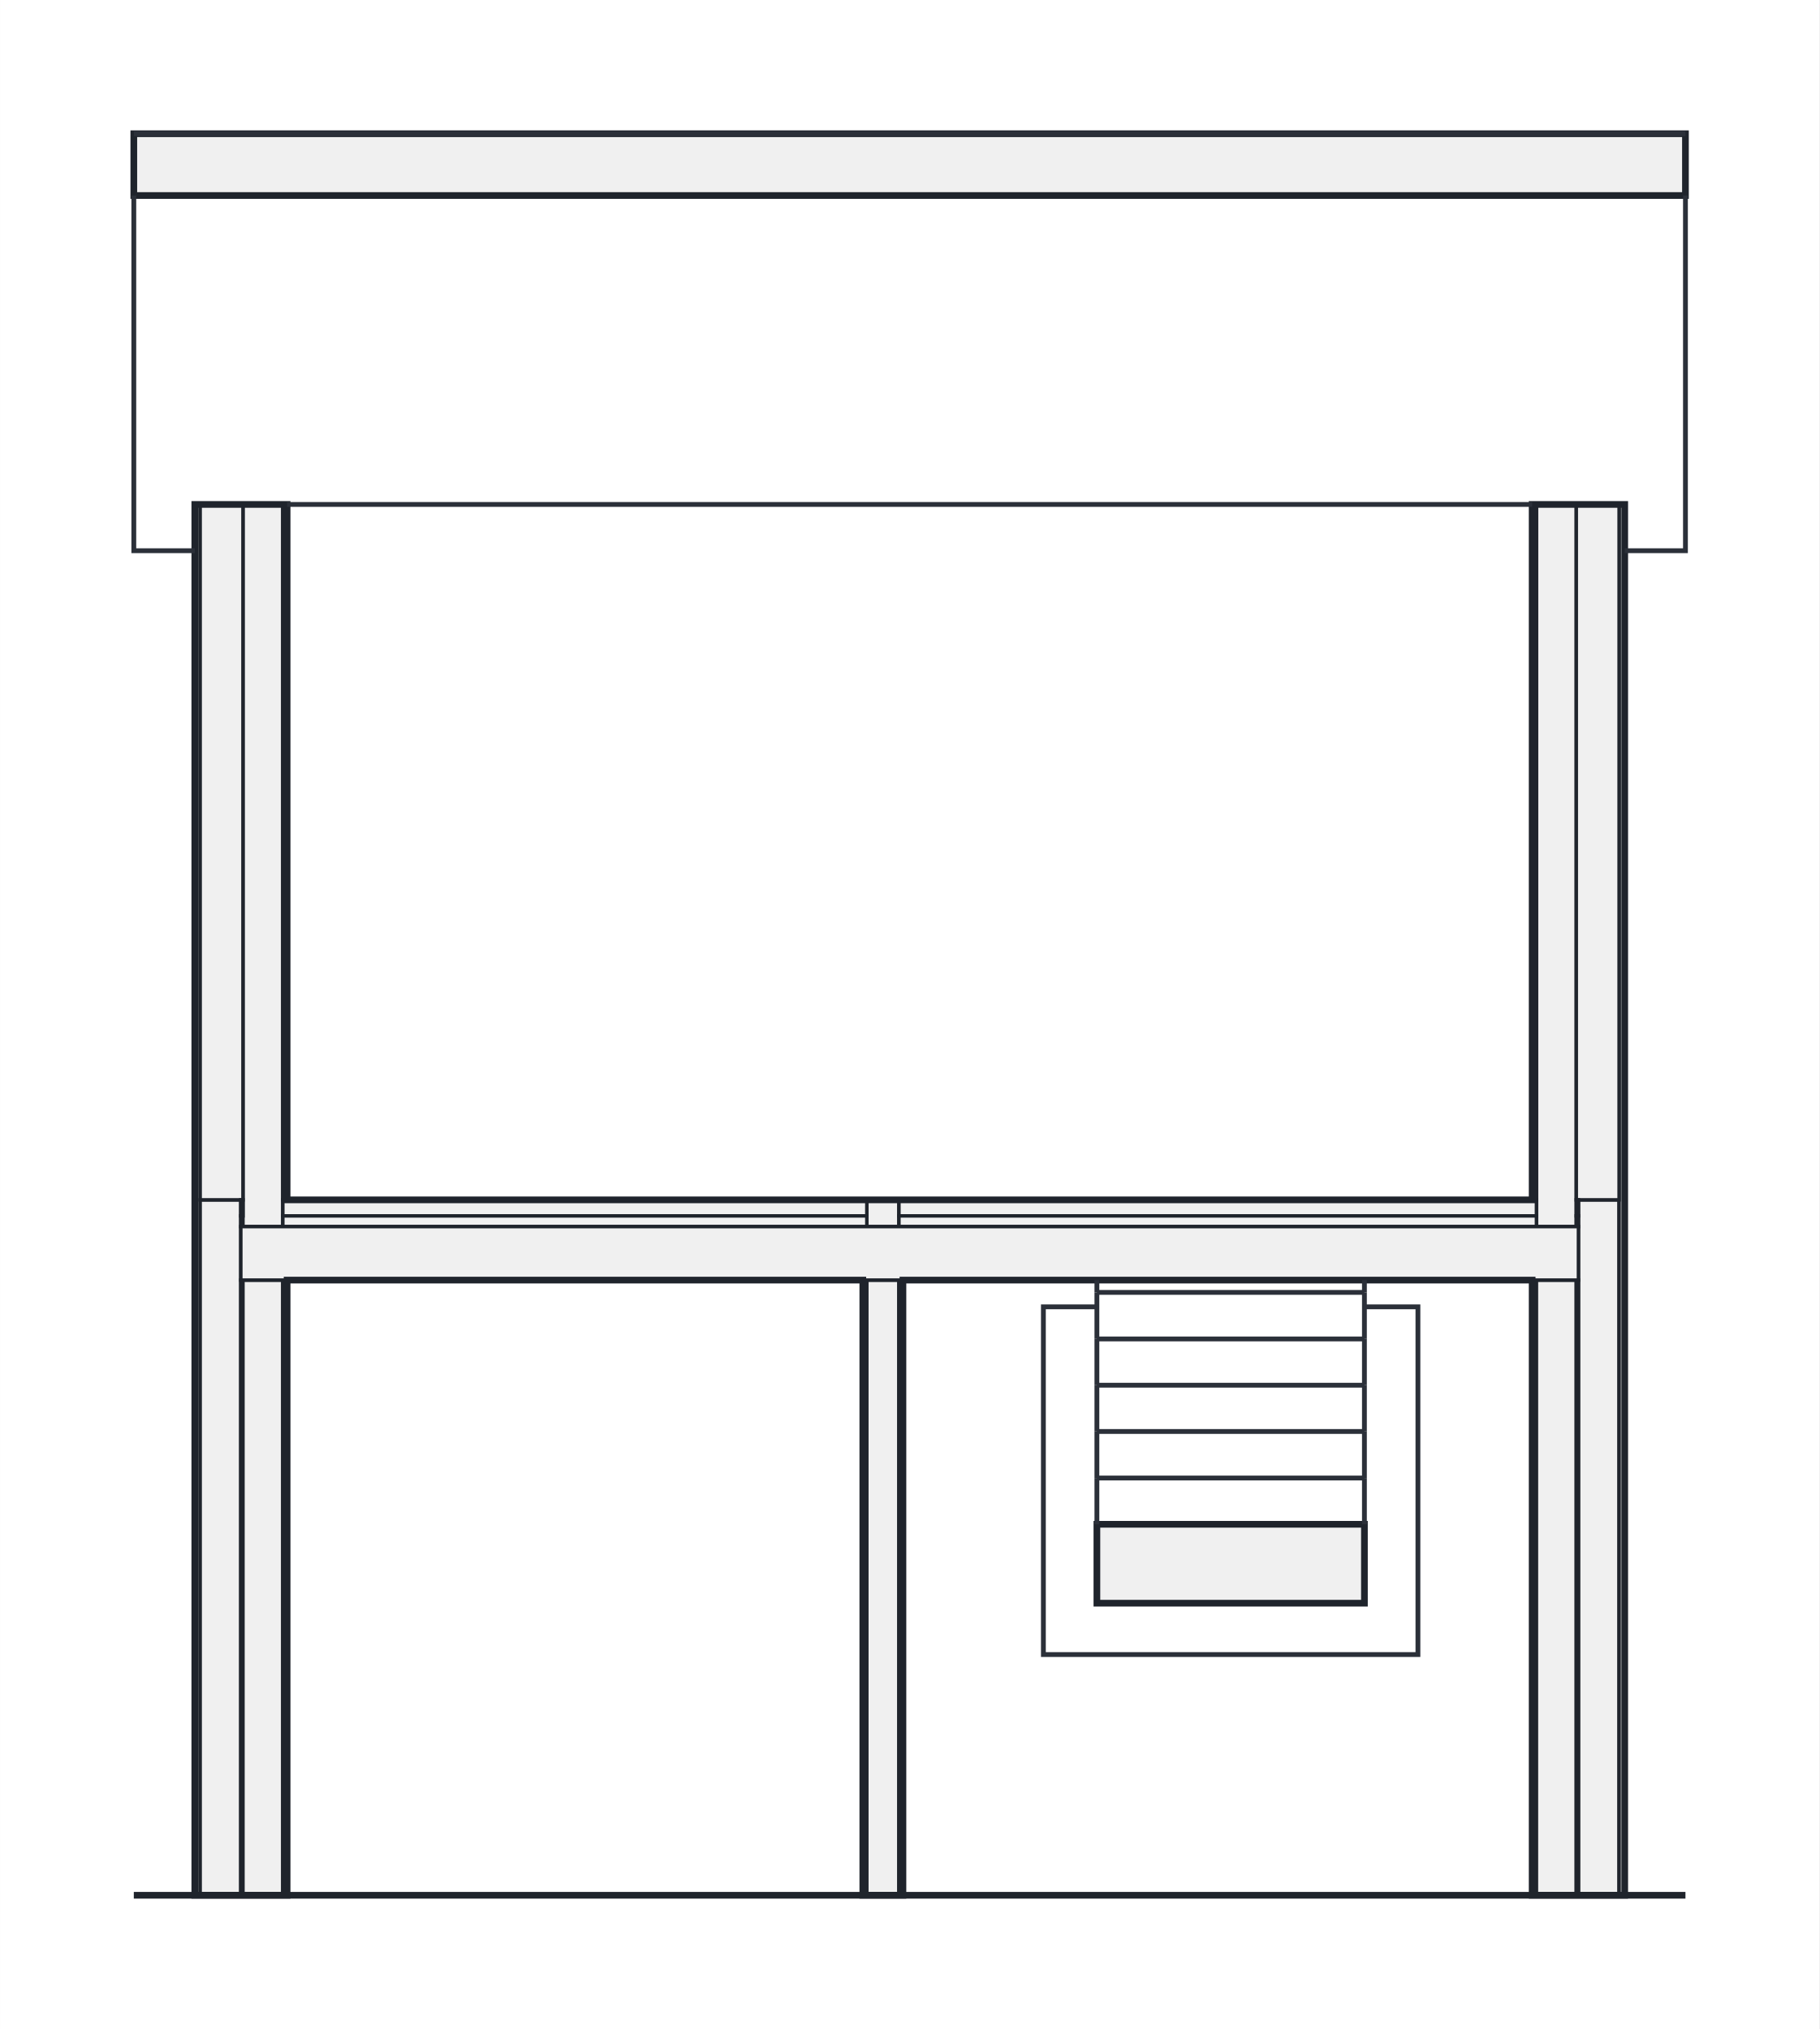
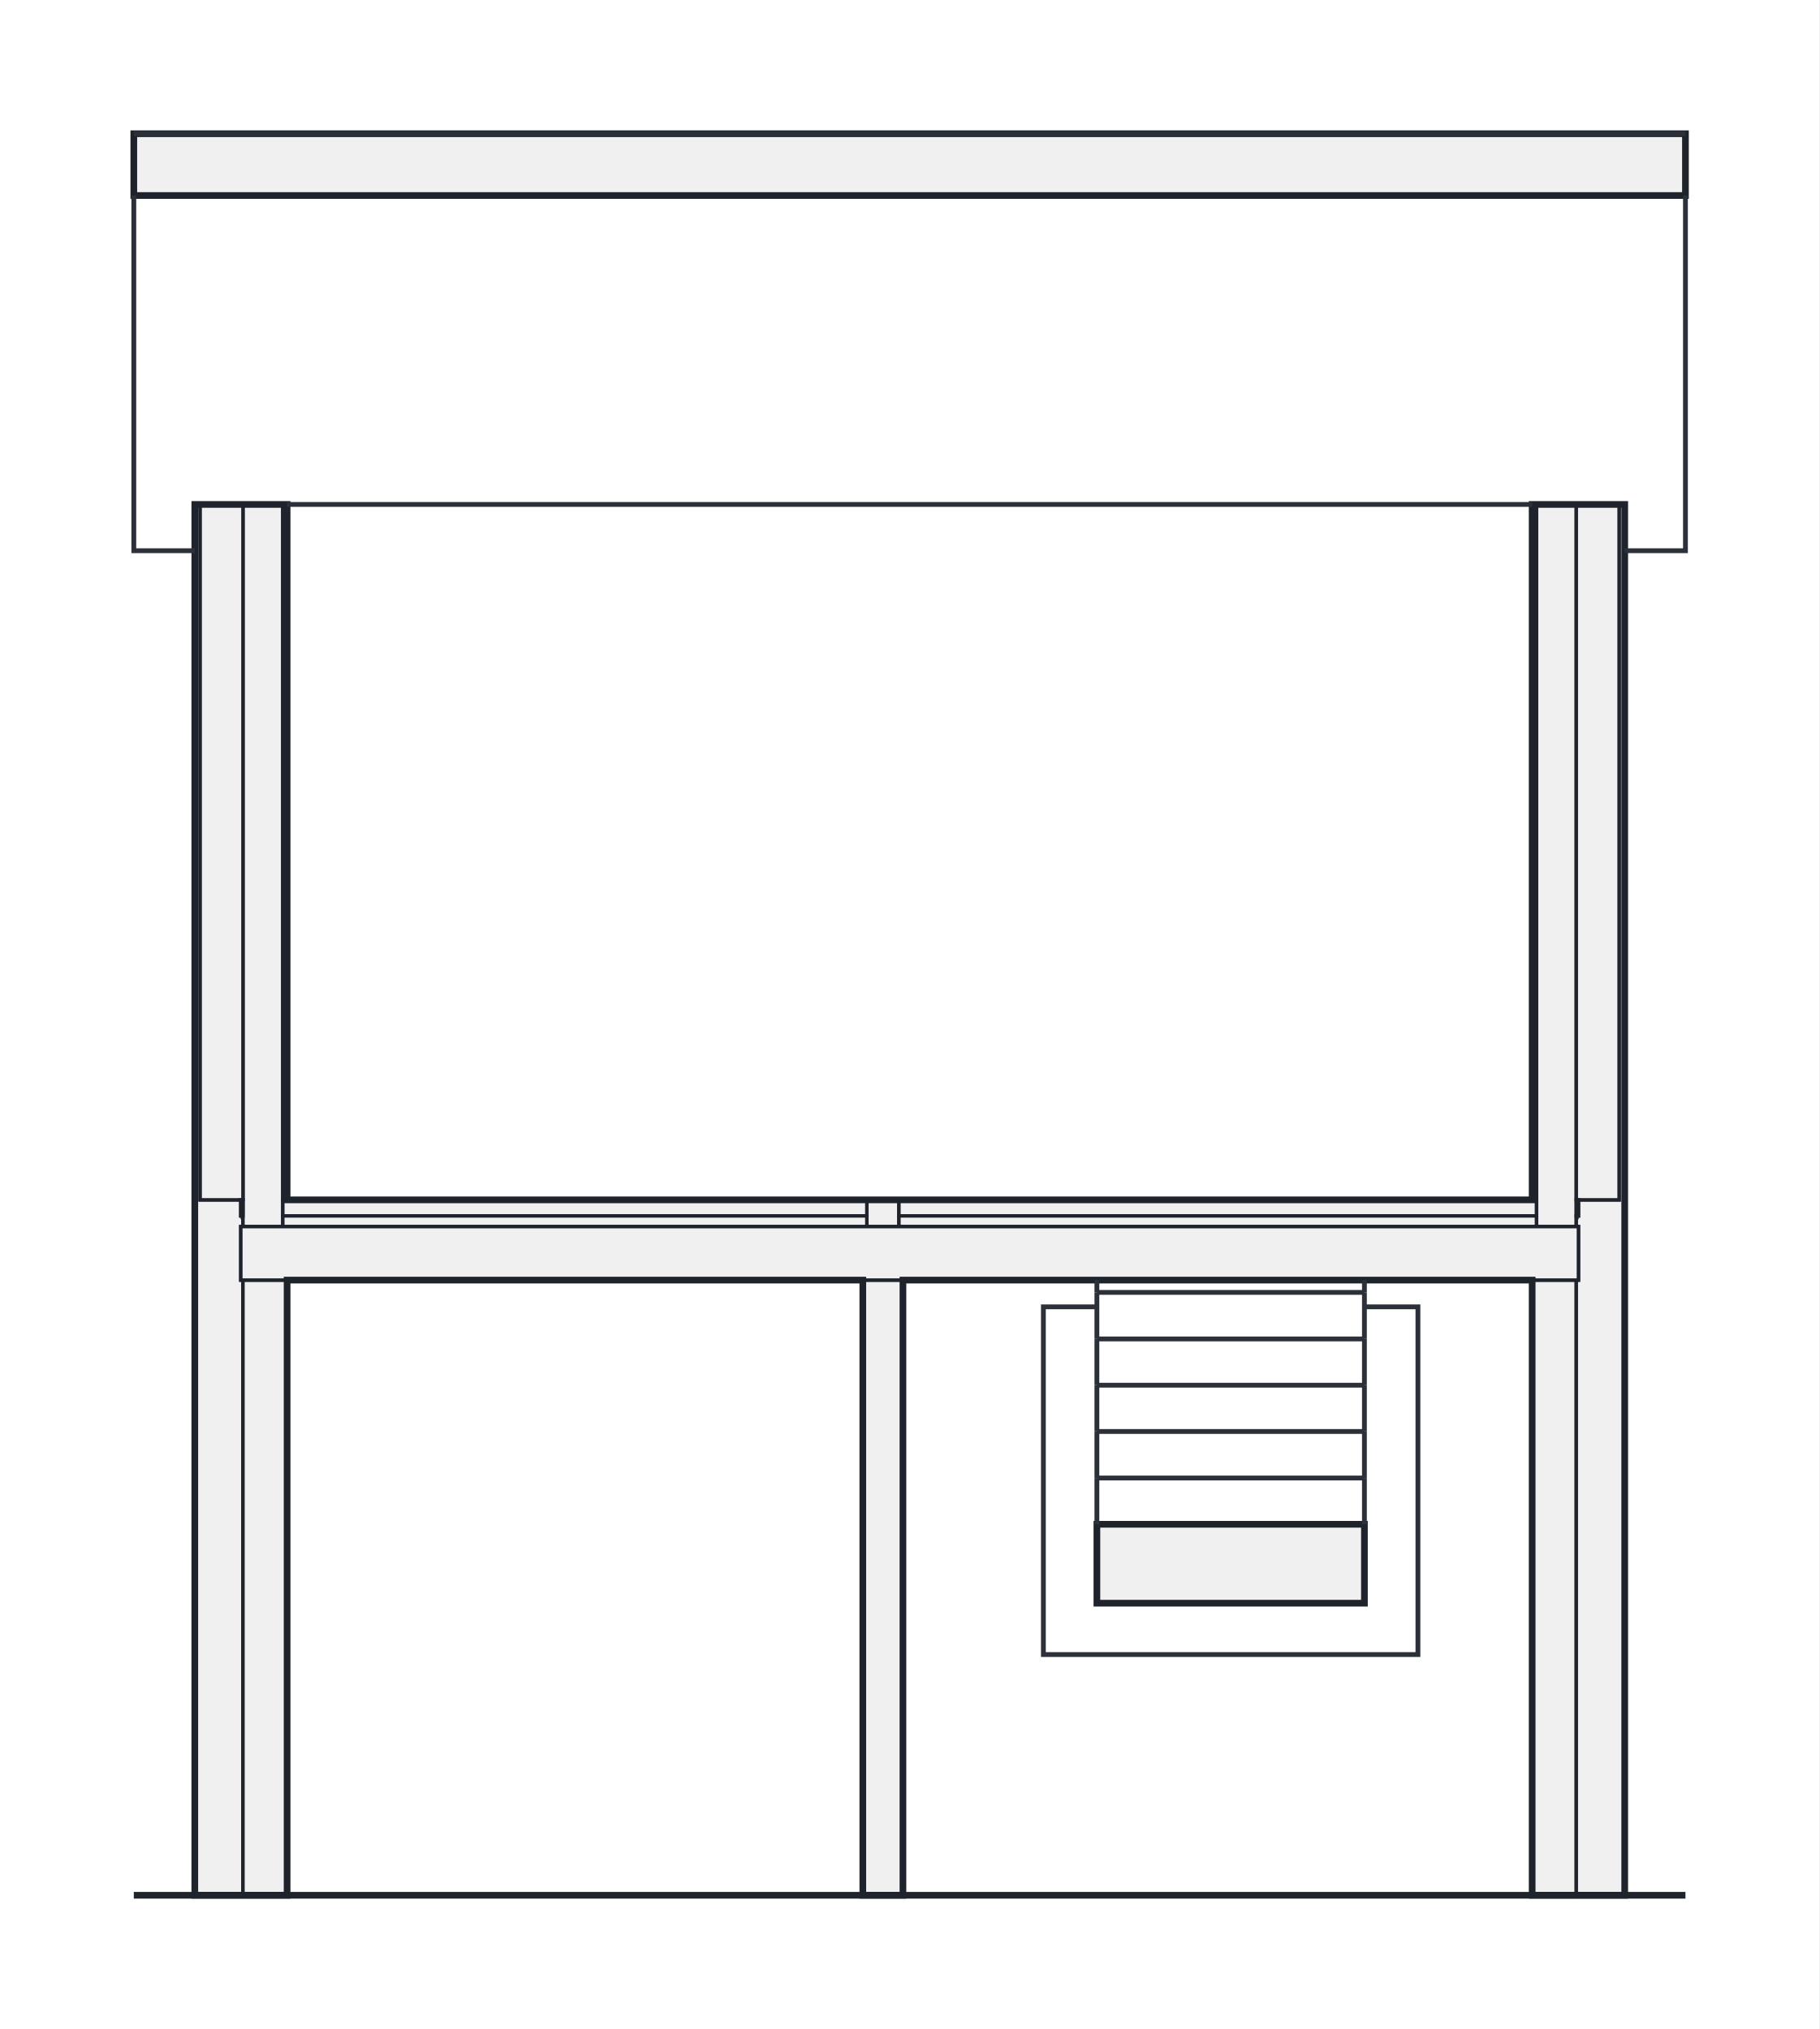
<svg xmlns="http://www.w3.org/2000/svg" viewBox="0.1 0 6.8 7.586" width="68mm" height="75.856mm">
  <rect x="0.1" y="0" width="6.8" height="7.586" fill="#ffffff" />
  <g stroke-linecap="butt" stroke-linejoin="miter" stroke-miterlimit="4">
-     <polygon points="5.827,4.786 5.843,4.786 5.843,7.086 5.827,7.086" fill="#f0f0f0" stroke="#1f242c" stroke-width="0.013" />
-     <polygon points="5.843,4.786 5.992,4.786 5.992,7.086 5.843,7.086" fill="#f0f0f0" stroke="#1f242c" stroke-width="0.013" />
+     <polygon points="5.827,4.786 5.827,7.086 5.992,7.086 5.992,4.786" fill="#f0f0f0" stroke="#1f242c" stroke-width="0.013" />
    <polygon points="5.843,1.886 5.992,1.886 5.992,4.586 5.843,4.586" fill="#f0f0f0" stroke="#1f242c" stroke-width="0.013" />
-     <polygon points="6,4.486 6.152,4.486 6.152,7.086 6,7.086" fill="#f0f0f0" stroke="#1f242c" stroke-width="0.013" />
-     <polygon points="5.992,4.786 6,4.786 6,7.086 5.992,7.086" fill="#f0f0f0" stroke="#1f242c" stroke-width="0.013" />
-     <polygon points="5.992,4.546 6,4.546 6,4.586 5.992,4.586" fill="#f0f0f0" stroke="#1f242c" stroke-width="0.013" />
-     <polygon points="6.152,1.886 6.173,1.886 6.173,7.086 6.152,7.086" fill="#f0f0f0" stroke="#1f242c" stroke-width="0.013" />
-     <polygon points="0.828,1.886 0.848,1.886 0.848,7.086 0.828,7.086" fill="#f0f0f0" stroke="#1f242c" stroke-width="0.013" />
-     <polygon points="0.848,4.486 1,4.486 1,7.086 0.848,7.086" fill="#f0f0f0" stroke="#1f242c" stroke-width="0.013" />
-     <polygon points="1,4.786 1.008,4.786 1.008,7.086 1,7.086" fill="#f0f0f0" stroke="#1f242c" stroke-width="0.013" />
-     <polygon points="1,4.546 1.008,4.546 1.008,4.586 1,4.586" fill="#f0f0f0" stroke="#1f242c" stroke-width="0.013" />
-     <polygon points="1.008,4.786 1.157,4.786 1.157,7.086 1.008,7.086" fill="#f0f0f0" stroke="#1f242c" stroke-width="0.013" />
+     <polygon points="5.992,4.786 5.992,7.086 6.173,7.086 6.173,1.886 6.152,1.886 6.152,4.486 6,4.486 6,4.546 5.992,4.546 5.992,4.586 6,4.586 6,4.786" fill="#f0f0f0" stroke="#1f242c" stroke-width="0.013" />
+     <polygon points="0.828,1.886 0.828,7.086 1.008,7.086 1.008,4.786 1,4.786 1,4.586 1.008,4.586 1.008,4.546 1,4.546 1,4.486 0.848,4.486 0.848,1.886" fill="#f0f0f0" stroke="#1f242c" stroke-width="0.013" />
+     <polygon points="1.008,4.786 1.008,7.086 1.173,7.086 1.173,4.786" fill="#f0f0f0" stroke="#1f242c" stroke-width="0.013" />
    <polygon points="1.008,1.886 1.157,1.886 1.157,4.586 1.008,4.586" fill="#f0f0f0" stroke="#1f242c" stroke-width="0.013" />
-     <polygon points="1.157,4.786 1.173,4.786 1.173,7.086 1.157,7.086" fill="#f0f0f0" stroke="#1f242c" stroke-width="0.013" />
-     <polygon points="3.325,4.786 3.34,4.786 3.34,7.086 3.325,7.086" fill="#f0f0f0" stroke="#1f242c" stroke-width="0.013" />
-     <polygon points="3.34,4.786 3.46,4.786 3.46,7.086 3.34,7.086" fill="#f0f0f0" stroke="#1f242c" stroke-width="0.013" />
+     <polygon points="3.325,4.786 3.325,7.086 3.475,7.086 3.475,4.786" fill="#f0f0f0" stroke="#1f242c" stroke-width="0.013" />
    <polygon points="3.34,4.486 3.46,4.486 3.46,4.586 3.34,4.586" fill="#f0f0f0" stroke="#1f242c" stroke-width="0.013" />
-     <polygon points="3.46,4.786 3.475,4.786 3.475,7.086 3.46,7.086" fill="#f0f0f0" stroke="#1f242c" stroke-width="0.013" />
    <polygon points="5.827,1.886 5.843,1.886 5.843,4.486 5.827,4.486" fill="#f0f0f0" stroke="#1f242c" stroke-width="0.013" />
    <polygon points="5.992,1.886 6.152,1.886 6.152,4.486 5.992,4.486" fill="#f0f0f0" stroke="#1f242c" stroke-width="0.013" />
    <polygon points="0.848,1.886 1.008,1.886 1.008,4.486 0.848,4.486" fill="#f0f0f0" stroke="#1f242c" stroke-width="0.013" />
    <polygon points="1.157,1.886 1.173,1.886 1.173,4.486 1.157,4.486" fill="#f0f0f0" stroke="#1f242c" stroke-width="0.013" />
    <polygon points="1,4.486 1.008,4.486 1.008,4.546 1,4.546" fill="#f0f0f0" stroke="#1f242c" stroke-width="0.013" />
    <polygon points="1.157,4.486 3.34,4.486 3.34,4.546 1.157,4.546" fill="#f0f0f0" stroke="#1f242c" stroke-width="0.013" />
    <polygon points="3.46,4.486 5.843,4.486 5.843,4.546 3.46,4.546" fill="#f0f0f0" stroke="#1f242c" stroke-width="0.013" />
    <polygon points="5.992,4.486 6,4.486 6,4.546 5.992,4.546" fill="#f0f0f0" stroke="#1f242c" stroke-width="0.013" />
    <polygon points="1.157,4.546 3.34,4.546 3.34,4.586 1.157,4.586" fill="#f0f0f0" stroke="#1f242c" stroke-width="0.013" />
    <polygon points="3.46,4.546 5.843,4.546 5.843,4.586 3.46,4.586" fill="#f0f0f0" stroke="#1f242c" stroke-width="0.013" />
    <polygon points="1,4.586 6,4.586 6,4.786 1,4.786" fill="#f0f0f0" stroke="#1f242c" stroke-width="0.013" />
    <polygon points="0.6,0.5 6.4,0.5 6.4,0.731 0.6,0.731" fill="#f0f0f0" stroke="#1f242c" stroke-width="0.013" />
    <polygon points="4.2,5.699 4.2,5.994 5.2,5.994 5.2,5.699" fill="#f0f0f0" stroke="#1f242c" stroke-width="0.013" />
    <polygon points="0.6,0.5 0.6,0.731 6.4,0.731 6.4,0.5" fill="none" stroke="#1f242c" stroke-width="0.025" />
-     <polygon points="0.828,1.886 0.828,7.086 1.173,7.086 1.173,4.786 3.325,4.786 3.325,7.086 3.475,7.086 3.475,4.786 5.827,4.786 5.827,7.086 6.173,7.086 6.173,1.886 5.827,1.886 5.827,4.486 1.173,4.486 1.173,1.886" fill="none" stroke="#1f242c" stroke-width="0.025" />
+     <line x1="1.008" y1="7.086" x2="1.008" y2="7.086" stroke="#1f242c" stroke-width="0.025" />
+     <polyline points="1.008,7.086 1.173,7.086 1.173,4.786 3.325,4.786 3.325,7.086 3.475,7.086 3.475,4.786 5.827,4.786 5.827,7.086 5.992,7.086" fill="none" stroke="#1f242c" stroke-width="0.025" />
+     <line x1="5.992" y1="7.086" x2="5.992" y2="7.086" stroke="#1f242c" stroke-width="0.025" />
+     <polyline points="5.992,7.086 6.173,7.086 6.173,1.886 5.827,1.886 5.827,4.486 1.173,4.486 1.173,1.886 0.828,1.886 0.828,7.086 1.008,7.086" fill="none" stroke="#1f242c" stroke-width="0.025" />
+     <line x1="1" y1="4.546" x2="1" y2="4.546" stroke="#1f242c" stroke-width="0.025" />
+     <line x1="1" y1="4.546" x2="1.008" y2="4.546" stroke="#1f242c" stroke-width="0.025" />
+     <line x1="1.008" y1="4.546" x2="1.008" y2="4.546" stroke="#1f242c" stroke-width="0.025" />
+     <line x1="1.008" y1="4.546" x2="1" y2="4.546" stroke="#1f242c" stroke-width="0.025" />
+     <line x1="5.992" y1="4.546" x2="5.992" y2="4.546" stroke="#1f242c" stroke-width="0.025" />
+     <line x1="5.992" y1="4.546" x2="6" y2="4.546" stroke="#1f242c" stroke-width="0.025" />
+     <line x1="6" y1="4.546" x2="6" y2="4.546" stroke="#1f242c" stroke-width="0.025" />
+     <line x1="6" y1="4.546" x2="5.992" y2="4.546" stroke="#1f242c" stroke-width="0.025" />
    <polygon points="4.2,5.699 4.2,5.994 5.2,5.994 5.2,5.699" fill="none" stroke="#1f242c" stroke-width="0.025" />
    <polyline points="5.827,7.086 5.4,7.086 4,7.086 3.475,7.086" fill="none" stroke="#2b3039" stroke-width="0.018" />
    <line x1="3.325" y1="7.086" x2="1.173" y2="7.086" stroke="#2b3039" stroke-width="0.018" />
    <polyline points="4.2,4.886 4,4.886 4,6.186 5.4,6.186 5.4,4.886 5.2,4.886" fill="none" stroke="#2b3039" stroke-width="0.018" />
    <line x1="1.173" y1="1.886" x2="5.827" y2="1.886" stroke="#2b3039" stroke-width="0.018" />
    <line x1="5.2" y1="5.699" x2="5.2" y2="5.526" stroke="#2b3039" stroke-width="0.018" />
    <line x1="5.2" y1="5.526" x2="4.2" y2="5.526" stroke="#2b3039" stroke-width="0.018" />
    <line x1="4.2" y1="5.526" x2="4.2" y2="5.699" stroke="#2b3039" stroke-width="0.018" />
    <line x1="5.2" y1="5.526" x2="5.2" y2="5.352" stroke="#2b3039" stroke-width="0.018" />
    <line x1="5.2" y1="5.352" x2="4.2" y2="5.352" stroke="#2b3039" stroke-width="0.018" />
    <line x1="4.2" y1="5.352" x2="4.2" y2="5.526" stroke="#2b3039" stroke-width="0.018" />
    <line x1="5.2" y1="5.352" x2="5.2" y2="5.179" stroke="#2b3039" stroke-width="0.018" />
    <line x1="5.2" y1="5.179" x2="4.2" y2="5.179" stroke="#2b3039" stroke-width="0.018" />
    <line x1="4.2" y1="5.179" x2="4.2" y2="5.352" stroke="#2b3039" stroke-width="0.018" />
    <line x1="5.2" y1="5.179" x2="5.2" y2="5.006" stroke="#2b3039" stroke-width="0.018" />
    <line x1="5.2" y1="5.006" x2="4.2" y2="5.006" stroke="#2b3039" stroke-width="0.018" />
    <line x1="4.2" y1="5.006" x2="4.2" y2="5.179" stroke="#2b3039" stroke-width="0.018" />
    <line x1="5.2" y1="5.006" x2="5.2" y2="4.832" stroke="#2b3039" stroke-width="0.018" />
    <line x1="5.2" y1="4.832" x2="4.2" y2="4.832" stroke="#2b3039" stroke-width="0.018" />
    <line x1="4.2" y1="4.832" x2="4.2" y2="5.006" stroke="#2b3039" stroke-width="0.018" />
    <line x1="5.2" y1="4.832" x2="5.2" y2="4.786" stroke="#2b3039" stroke-width="0.018" />
    <line x1="4.2" y1="4.786" x2="4.2" y2="4.832" stroke="#2b3039" stroke-width="0.018" />
    <line x1="6.4" y1="0.5" x2="0.6" y2="0.5" stroke="#2b3039" stroke-width="0.018" />
    <polyline points="6.173,2.059 6.4,2.059 6.4,1.886 6.4,0.731" fill="none" stroke="#2b3039" stroke-width="0.018" />
    <polyline points="0.6,0.731 0.6,1.886 0.6,2.059 0.828,2.059" fill="none" stroke="#2b3039" stroke-width="0.018" />
    <line x1="0.6" y1="7.086" x2="6.4" y2="7.086" stroke="#1f242c" stroke-width="0.025" />
  </g>
</svg>
